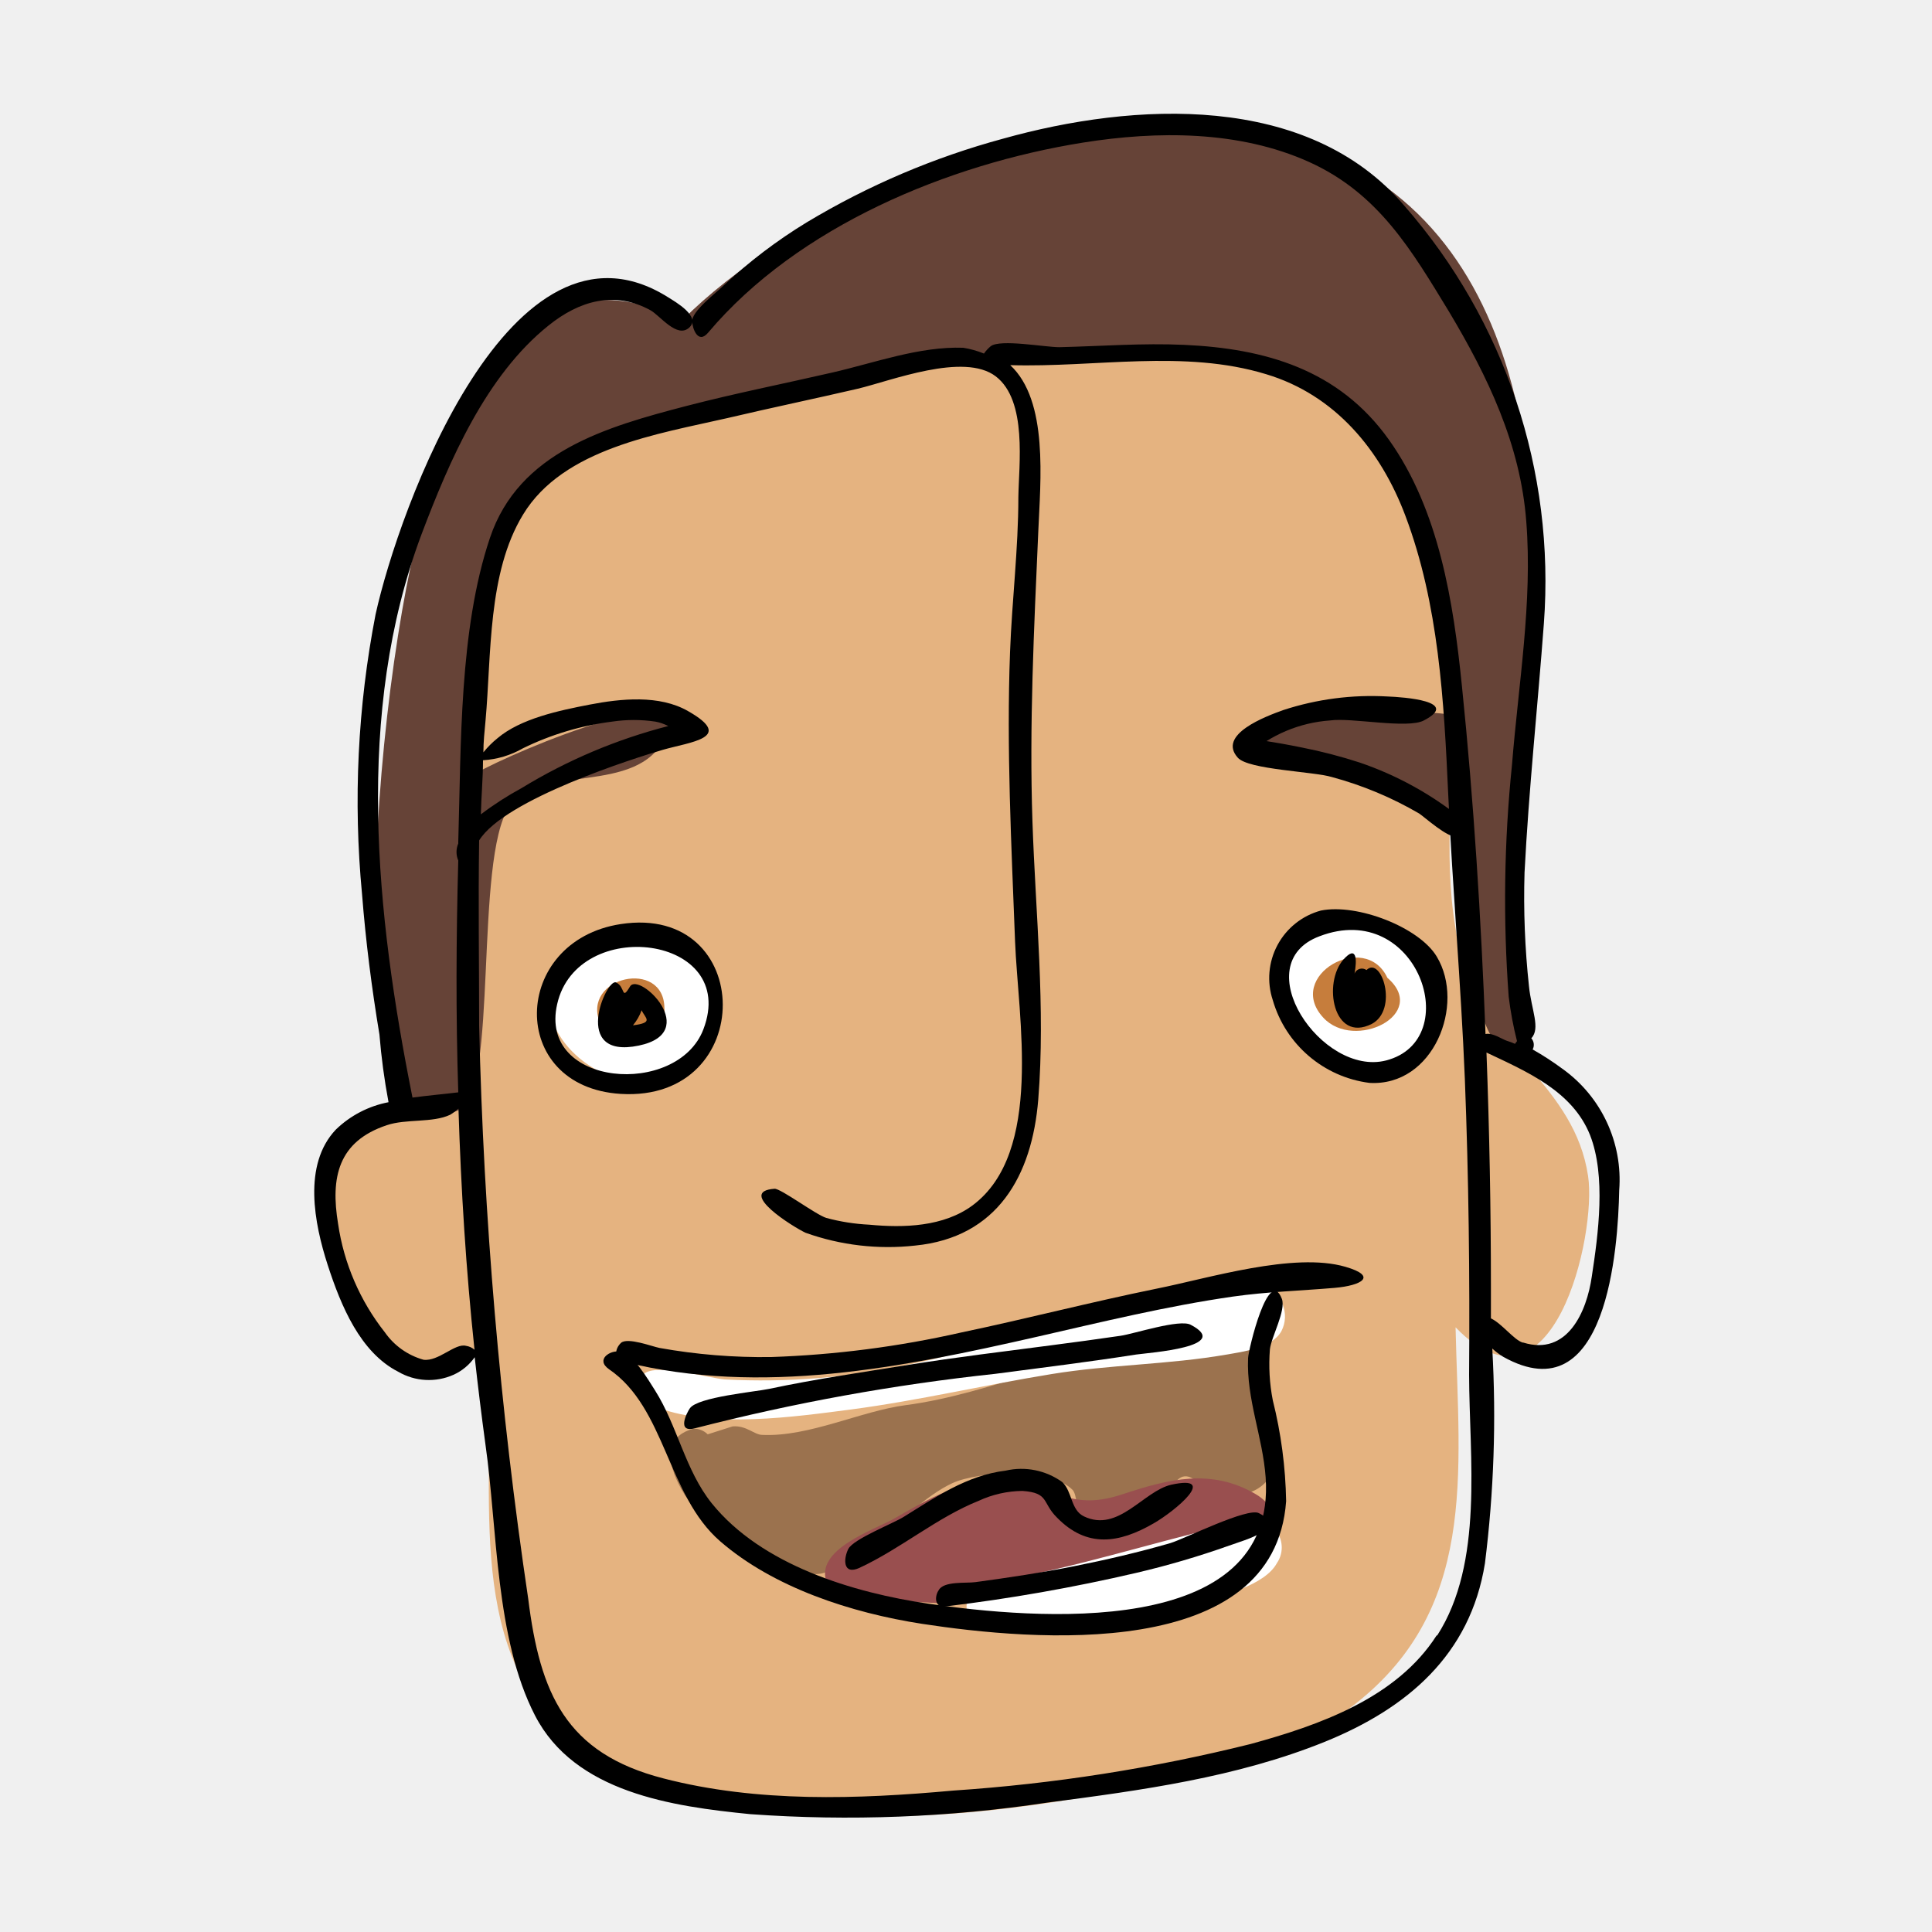
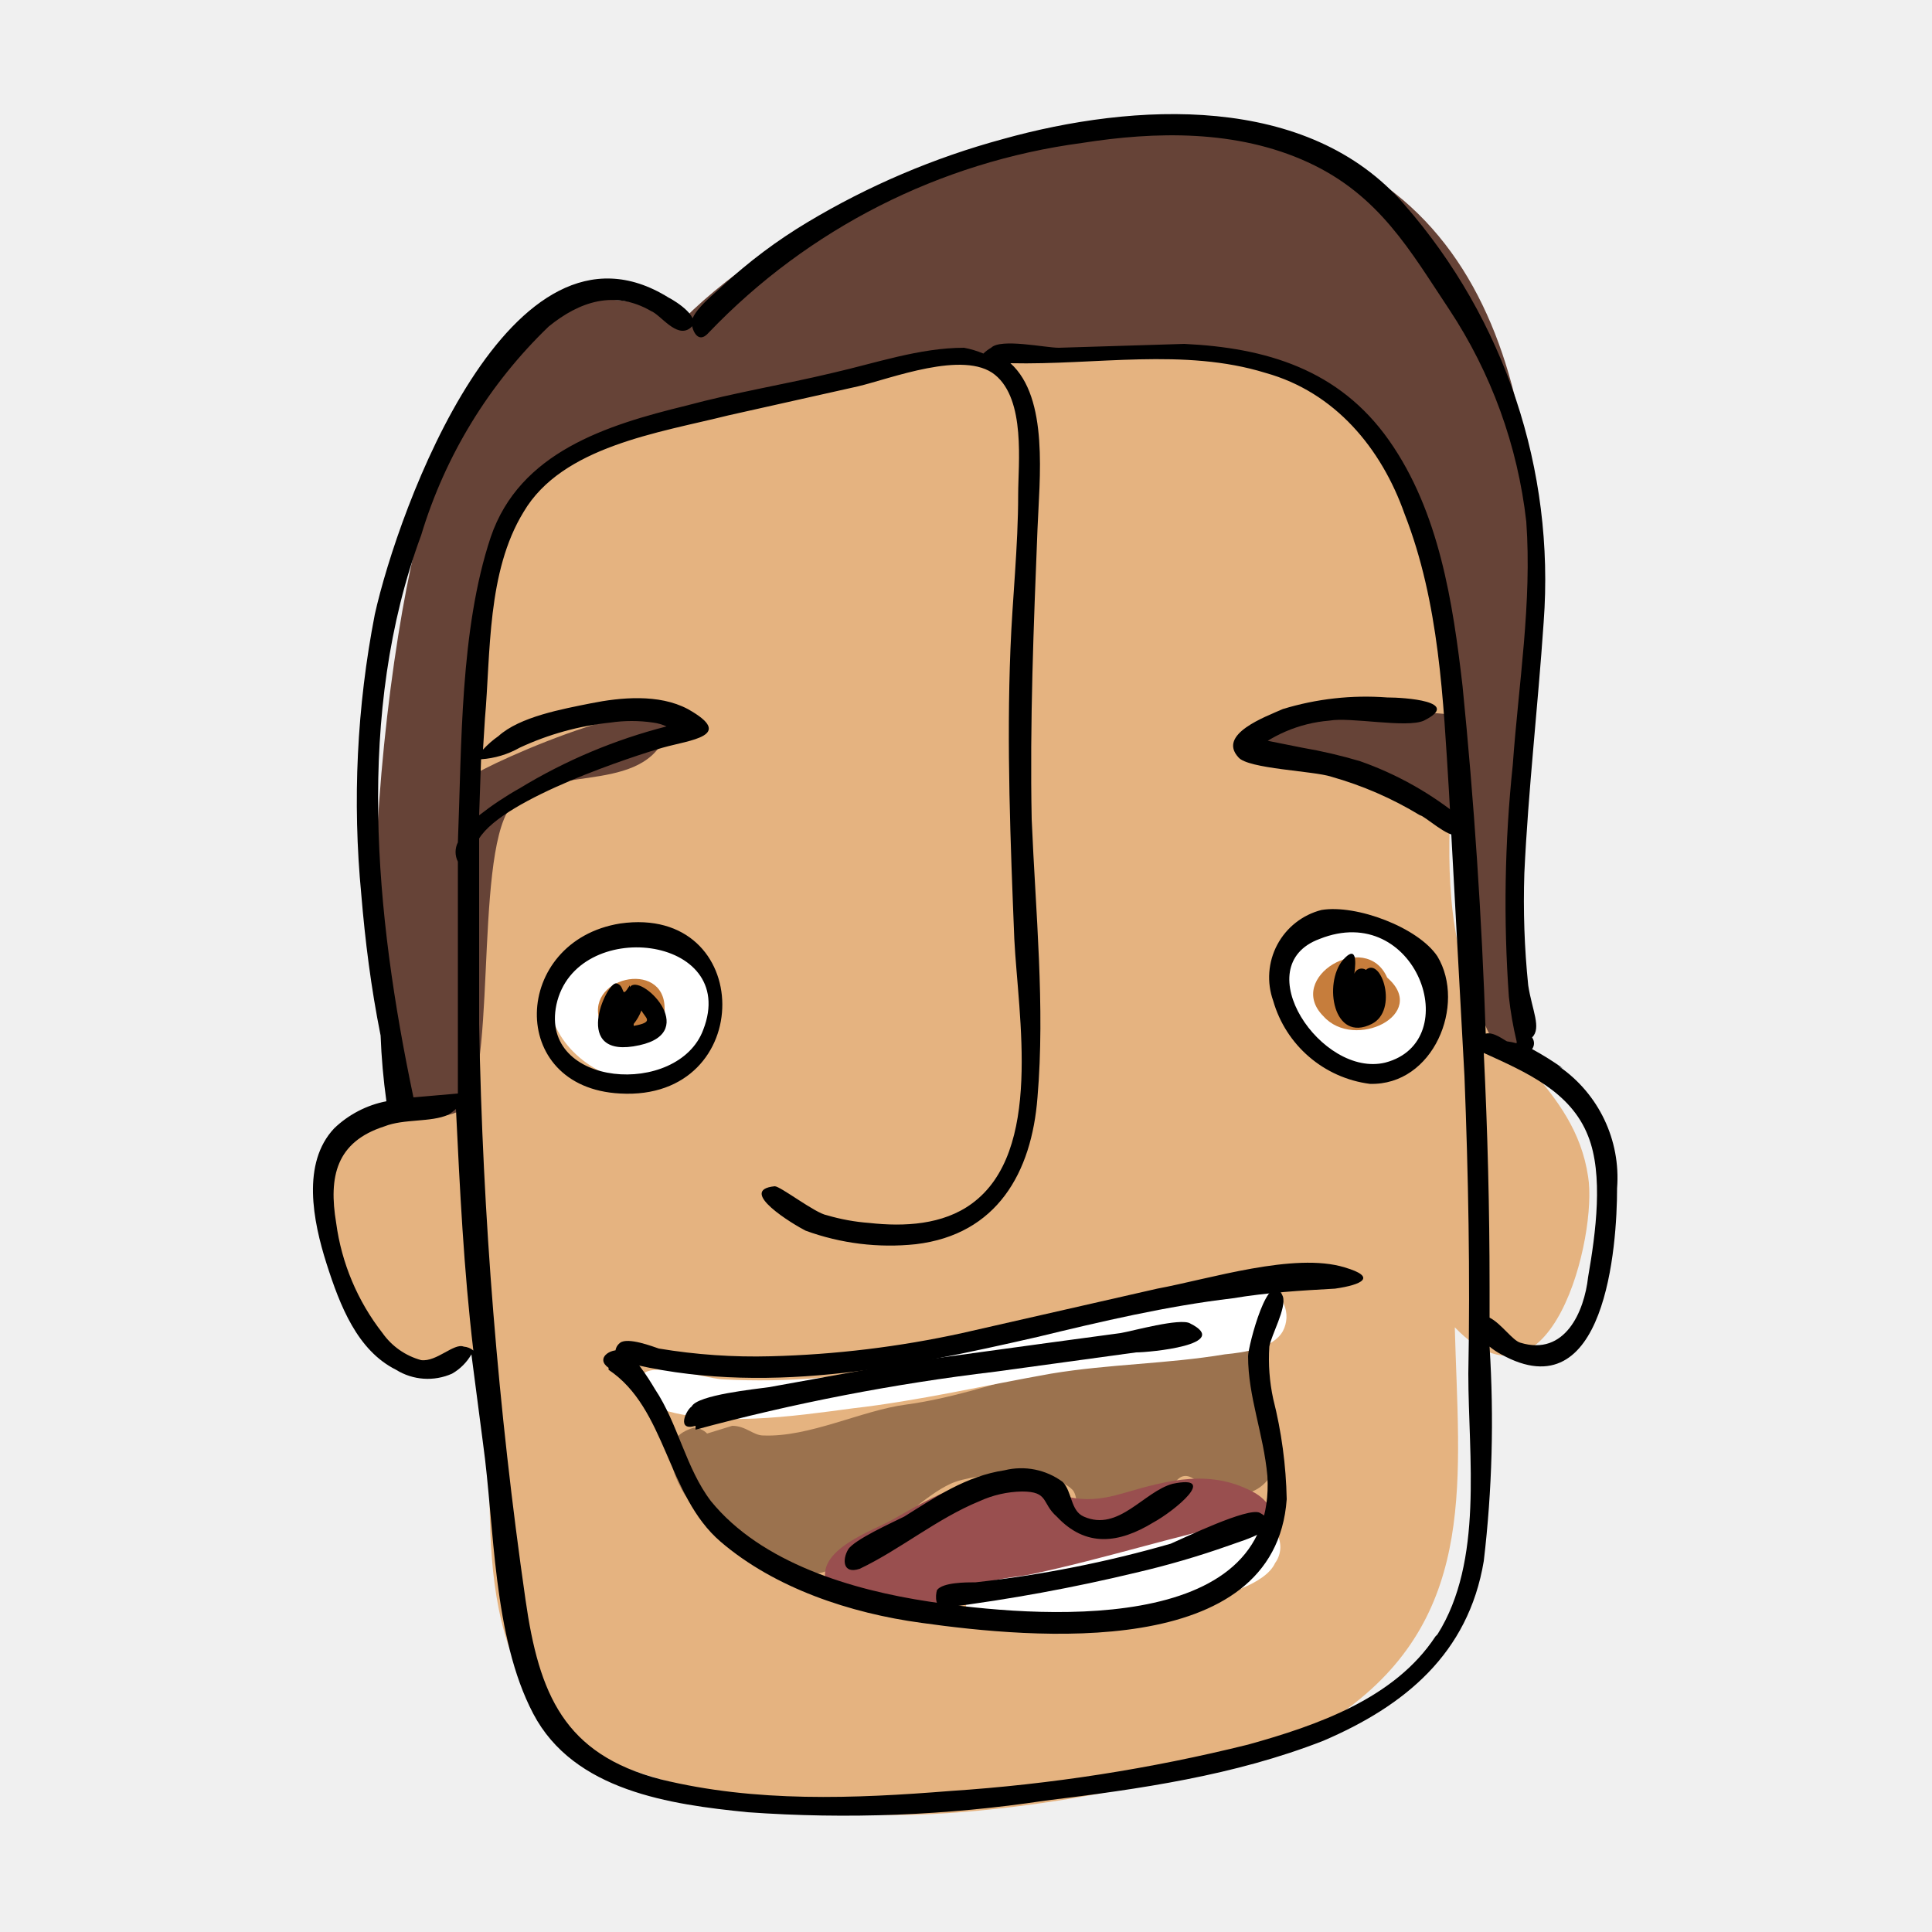
<svg xmlns="http://www.w3.org/2000/svg" id="Layer_1" data-name="Layer 1" viewBox="0 0 100 100">
  <defs>
-     <style>.cls-1{fill:#e5b380;}.cls-2{fill:#9b724e;}.cls-3{fill:#664337;}.cls-4{fill:#fff;}.cls-5{fill:#994f4f;}.cls-6{fill:#c67d3c;}</style>
+     <style>
+       .cls-4{fill:#fff}.cls-6{fill:#c67d3c}
+     </style>
  </defs>
-   <path class="cls-1" d="M82.2,60.88c-.69-4.65-5.09-6.53-6.36-10.68-2.36-7.72,1.57-16.07-2.31-23.8-7.61-15.2-24.13-9-36.38-5.52-6,1.68-10.16-.15-13.14,7-3.12,7.54-.32,15.89-1.33,23.48-.25,1.87.95,3.16.14,5-.6,1.37-4.44,1-5.16,2.7-1.82,4.22-.1,15.46,7.41,10.44.89,6.25-1.41,14.9,4,20.17,2.57,2.49,11.7,4,15.76,4.27,6.26.41,20.17-1.92,25-5.5,6.7-5,5.68-12.13,5.51-19.74C80.38,73.94,82.65,63.9,82.2,60.88Z" />
-   <path class="cls-2" d="M66,74.88c-.17-1.09-.38-2-.46-3,0-.65.13-1.38-.42-1.9-.73-.69-3.76-.46-4.82-.39-4.56.3-8.92,2.55-13.42,3.14-2.31.3-5,1.65-7.42,1.54-.42,0-.82-.5-1.54-.44l-1.29.41a1,1,0,0,0-.74-.29c-1.68.45-1.32,2-.47,3.39.95,1.5,5.59,4.86,7.42,4,.87-.39,1.51-1.27,2.37-1.74,1.42-.76,2.67-2.18,4.08-2.83s5.13-.77,6.22.34c.26.26.17,1.12.52,1.51a1.83,1.83,0,0,0,2.36.42c.92-.41,1.42-1.39,2.23-1.92.34-.79.81-.92,1.39-.38.52.2,1,.38,1.57.55A2,2,0,0,0,66,74.88Z" />
-   <path class="cls-3" d="M79.37,35.52c.76-13.36-1.28-27-16-29-11.06-1.51-23,5-28,10-7-3-9,1-13,9-2.28,4.54-5.92,35.41,1.43,31.91,2-1,.73-12.92,2.55-15.67,1.5-2.28,6.63-.52,8.08-3.6,1.64-3.49-9.39,1.44-10,2,1.13-14.65-.26-16.06,16-19.66,27-6,34.66-1.58,34.78,16.51-.74-.16-10.37-1-10.78,1.49,2,1,10.12,2.74,11,4,.71,1,0,12,3,12C79.37,54.52,77.37,46.52,79.37,35.52Z" />
-   <path class="cls-4" d="M65.37,66.57c-2.62-.79-5.93.66-8.44,1.35-3.28.9-6.5,2-9.84,2.7a35.81,35.81,0,0,1-9.57.78c-.8-.06-3.53-.86-4.19-.29-1,.89-.1,1.44.75,1.76,2.87,1.06,7,.47,10,.08,3.48-.46,6.9-1.27,10.36-1.83,3-.49,6.05-.49,9-1,.91-.16,2.41-.34,2.89-1.23A1.65,1.65,0,0,0,65.37,66.57Z" />
-   <path class="cls-5" d="M65,77.34c-2.31-1.36-4.53-.78-6.89,0s-3.12-.06-5.23-.54c-2.48-.57-4.46.57-6.54,1.77-1.07.62-4.26,1.63-3.53,3.39.41,1,4.4.91,5.39,1a34.43,34.43,0,0,0,8.41-.67c2.32-.38,5.84-.45,7.93-1.51C65.86,80.14,66.65,78.3,65,77.34Z" />
-   <path class="cls-4" d="M64.57,78.71c-3.77.81-7.44,2-11.23,2.8-1,.2-3.37.23-3.31,1.7s2,1,2.95.87c3-.39,6.14-.36,9.11-1.17,1.19-.32,3.38-.86,4-2A1.43,1.43,0,0,0,64.57,78.71Z" />
-   <path class="cls-4" d="M36.85,52.26c-.19-2.41-1.27-4.58-4.06-4.13-1.74.28-4.34,1-4.44,3.12C28.1,56.37,37.34,58.54,36.85,52.26Z" />
-   <path class="cls-4" d="M72.42,48.37c-4-2.85-9.9,3-3.31,6.52C72.37,56.52,76,53.11,72.42,48.37Z" />
-   <path class="cls-6" d="M34.39,52.2c0-2.61-4.33-1.65-3.33.76C31.76,54.63,34.62,54.16,34.39,52.2Z" />
-   <path class="cls-6" d="M71.81,50.61c-1.15-2.46-5.31-.1-3.32,2.06C70.1,54.42,74,52.5,71.81,50.61Z" />
-   <path d="M32.13,47.83c-5.68.87-5.89,8.43,0,8.79C39.23,57.05,39.11,46.76,32.13,47.83Zm4.28,5.44c-1.34,3.54-8.56,3-7.57-1.3C29.88,47.37,38.26,48.39,36.41,53.27Z" />
-   <path d="M74.37,49.52c-.9-1.52-4.12-2.77-6-2.39a3.62,3.62,0,0,0-2.49,4.64,6,6,0,0,0,5,4.28C74.2,56.25,75.86,52,74.37,49.52Zm-2.63,5.37c-3.32.85-7.28-5-3.44-6.43C73.37,46.52,75.86,53.83,71.74,54.89Z" />
-   <path d="M75.66,42.38a17.27,17.27,0,0,0-5.28-2.91,25.72,25.72,0,0,0-3-.78c-.68-.14-1.36-.26-2-.36-1.08-.49-1.34-.24-.79.75a7.17,7.17,0,0,1,4.26-1.79c1.09-.16,4,.45,4.85,0,1.92-1-1.06-1.21-1.88-1.24a14.69,14.69,0,0,0-5.39.7c-.92.33-3.44,1.27-2.36,2.47.55.62,3.91.71,4.87,1a18.49,18.49,0,0,1,4.52,1.89c.26.17,1.51,1.3,1.93,1.18S76.11,42.74,75.66,42.38Z" />
-   <path d="M80.87,55.32a15.06,15.06,0,0,0-1.54-1h0a.51.51,0,0,0-.07-.58c.49-.51,0-1.48-.12-2.69a42.92,42.92,0,0,1-.23-5.89c.22-4.3.68-8.59,1-12.88a29.49,29.49,0,0,0-7.22-21.63c-5-5.88-14-5.37-20.78-3.47a40,40,0,0,0-10.14,4.32,26.28,26.28,0,0,0-4.34,3.3c-.35.35-1.67,1.34-1.6,1.85,0,.31.29,1.21.83.56C41.3,11.71,49.1,8.49,56.06,7.38c3.84-.61,8.07-.63,11.69,1S73.09,13,75,16.13C77,19.48,78.7,23,79,27c.33,4.16-.41,8.44-.74,12.59a68.14,68.14,0,0,0-.17,12,18.43,18.43,0,0,0,.43,2.3.71.71,0,0,0-.1.14,3.75,3.75,0,0,0-.43-.16c-.24-.08-.74-.43-1.1-.35-.23-6-.61-12.06-1.22-18-.44-4.35-1.18-9.11-3.78-12.76s-6.42-4.72-10.59-4.91c-2.16-.1-4.31.07-6.47.12-.75,0-3.06-.43-3.55-.05a1.89,1.89,0,0,0-.35.38A5,5,0,0,0,49.86,18c-2.27-.08-4.59.78-6.77,1.28-2.52.58-5.05,1.08-7.55,1.73-4.14,1.08-8.68,2.36-10.18,6.83-1.6,4.75-1.49,10.75-1.64,15.72v.1a1.11,1.11,0,0,0,0,.88c-.11,4-.13,8,0,12h0c-.74.09-1.55.16-2.37.27-1.9-9.5-3-19.91.47-29.16,1.43-3.78,3.33-8.21,6.57-10.8,1.6-1.29,3.42-1.81,5.28-.79.5.28,1.37,1.47,2,.9s-.7-1.33-1.1-1.58c-8.13-5.1-13.94,11-15.13,16.42a50.65,50.65,0,0,0-.7,14.49c.19,2.43.5,4.85.9,7.26a33.75,33.75,0,0,0,.47,3.5,5.37,5.37,0,0,0-2.73,1.42c-1.72,1.82-1.11,4.87-.42,7S18.65,70,20.61,71a3.14,3.14,0,0,0,2.86.16,2.69,2.69,0,0,0,1.1-.91c.17,1.52.35,3,.56,4.54.62,4.35.5,10,2.56,14s7.12,4.71,11.14,5.11a69.65,69.65,0,0,0,15.4-.6C59.06,92.67,64,92,68.56,90.16c4.27-1.73,7.54-4.5,8.3-9.24a61.38,61.38,0,0,0,.38-11.12,3.45,3.45,0,0,0,.57.43c5.37,3,5.94-5.64,6-8.62A7.06,7.06,0,0,0,80.87,55.32ZM24.12,69.66c-.57-.15-1.42.82-2.2.72a3.63,3.63,0,0,1-2-1.42,11.83,11.83,0,0,1-2.42-5.61c-.4-2.41,0-4.27,2.52-5.11,1-.34,2.37-.11,3.28-.54a2.77,2.77,0,0,0,.43-.32c.13,4.17.39,8.33.83,12.48A.87.87,0,0,0,24.12,69.66ZM25,39.35a4.72,4.72,0,0,0,2.07-.62,14.68,14.68,0,0,1,4.62-1.38,7.58,7.58,0,0,1,2.23,0,2.4,2.4,0,0,1,.67.23A27.87,27.87,0,0,0,27,40.79a16.59,16.59,0,0,0-2.11,1.36C24.91,41.22,25,40.28,25,39.35Zm49.36,45.3c-2.08,3.25-6.09,4.65-9.63,5.62a87.88,87.88,0,0,1-15.39,2.41c-4.95.45-10.14.63-15-.63-5.06-1.3-6.39-4.4-7-9.3A239.44,239.44,0,0,1,24.8,53.1c0-3.2-.05-6.4,0-9.6,1.32-2.14,8.1-4.28,9.51-4.69s3.75-.61,1.31-2c-1.49-.86-3.49-.65-5.1-.34s-3.58.73-4.77,1.74a4.85,4.85,0,0,0-.73.73c0-.54.06-1.09.11-1.63.31-3.41.1-7.65,1.94-10.67,2.08-3.44,7-4.18,10.58-5,2.25-.53,4.51-1,6.75-1.52,1.72-.41,5.49-1.9,7.14-.64s1.19,4.6,1.17,6.26c0,2.67-.33,5.33-.43,8-.19,5,.07,10,.26,15,.15,3.91,1.48,10.91-2.2,13.65-1.5,1.11-3.56,1.17-5.34,1a10.47,10.47,0,0,1-2.23-.35c-.53-.16-2.36-1.53-2.68-1.51-2,.14,1,2,1.61,2.28a12.69,12.69,0,0,0,5.67.66c4.26-.42,6.05-3.62,6.37-7.56.38-4.75-.14-9.62-.3-14.37-.17-5,.08-10,.3-15,.11-2.65.54-6.79-1.45-8.64,4.41.13,9-.83,13.25.47,3.56,1.07,5.92,3.92,7.2,7.32,1.73,4.58,2,9.6,2.22,14.43s.66,9.81.86,14.72c.2,5.11.26,10.21.22,15.32C76.05,75.46,76.81,80.88,74.39,84.65Zm4.45-15.16c-.45-.14-1.09-1-1.64-1.25,0-.55,0-1.09,0-1.63q0-6-.23-12.13c2.12,1,4.45,2,5.36,4.27.83,2.12.43,5.11.09,7.33C82.13,67.89,81.13,70.2,78.84,69.49Z" />
-   <path d="M32.3,70.49c7.11,1.77,14.39.29,21.38-1.3,3.37-.77,6.73-1.59,10.14-2.08,1.76-.25,3.5-.3,5.26-.45,1.39-.12,2.25-.6.56-1.09-2.67-.78-7.11.6-9.77,1.13-3.39.69-6.74,1.56-10.12,2.27a52.5,52.5,0,0,1-9.83,1.27,30.2,30.2,0,0,1-5.78-.47c-.37-.07-1.67-.57-2-.26S31.76,70.36,32.3,70.49Z" />
-   <path d="M31.52,70.87c2.94,2,3,6.52,5.76,8.91s6.76,3.7,10.45,4.27c5.69.87,18.24,2,18.84-6.35a23.08,23.08,0,0,0-.69-5.22,9.75,9.75,0,0,1-.15-2.64c.07-.64.84-2,.62-2.61-.68-1.75-1.73,2.61-1.75,3.07-.09,2.12.76,4.08.91,6.17.59,8.46-12.09,7.32-17.44,6.54-3.91-.57-8.65-2-11.23-5.2-1.38-1.72-1.77-4-2.94-5.85-.32-.5-1.16-1.95-1.83-2C31.6,69.87,30.8,70.36,31.52,70.87Z" />
-   <path d="M36,73.92a108.69,108.69,0,0,1,15.51-2.81c2.43-.32,4.87-.62,7.3-1,.72-.1,5-.4,2.82-1.54-.57-.31-2.94.47-3.63.57-1.22.18-2.43.34-3.65.5-2.44.32-4.87.61-7.3,1s-4.85.74-7.25,1.25c-.71.15-3.68.42-4.09,1C35.54,73.13,35,74.2,36,73.92Z" />
-   <path d="M44.49,81.15c2.15-1,4-2.6,6.17-3.47a5.52,5.52,0,0,1,2.26-.51c1.4.1,1,.6,1.79,1.38,1.54,1.58,3.2,1.34,5,.3,1.12-.64,3.4-2.55.91-2-1.44.33-2.73,2.49-4.51,1.64-.7-.33-.6-1.29-1.13-1.78a3.62,3.62,0,0,0-2.93-.59c-2,.24-3.64,1.38-5.27,2.39-.54.34-2.61,1.15-2.87,1.66S43.62,81.55,44.49,81.15Z" />
-   <path d="M48.93,83.15a91.74,91.74,0,0,0,9.89-1.74A44.91,44.91,0,0,0,63.62,80c.8-.29,3.08-.9,1.54-1.68-.59-.31-3.85,1.33-4.58,1.55-1.66.48-3.34.87-5,1.2s-3.39.59-5.09.82c-.48.07-1.66-.07-1.91.43C48.38,82.61,48.35,83.22,48.93,83.15Z" />
-   <path d="M32.61,51.06c-.46.77-.23,0-.73-.21s-2.34,4,1.18,3.27C36.34,53.44,33.08,50.28,32.61,51.06Zm.16,2a2.57,2.57,0,0,0,.44-.77C33.4,52.71,33.86,52.93,32.77,53.07Z" />
-   <path d="M70.73,50.21a.41.41,0,0,0-.62.18c.13-.68.13-1.51-.57-.73C68.46,50.87,69,54,71,53,72.4,52.26,71.5,49.45,70.73,50.21Z" />
+   <path d="M82.2 60.9c-.7-4.7-5-6.5-6.4-10.7-2.3-7.7 1.6-16-2.3-23.8-7.6-15.2-24.1-9-36.4-5.5-6 1.7-10.1-.2-13 7-3.2 7.5-.4 15.9-1.4 23.5-.3 1.8 1 3.1.1 5-.6 1.3-4.4 1-5.1 2.7-1.9 4.2-.1 15.4 7.4 10.4.9 6.3-1.4 14.9 4 20.2 2.5 2.5 11.7 4 15.7 4.2 6.3.4 20.2-1.9 25-5.5 6.7-5 5.7-12 5.5-19.7 5 5.2 7.4-4.8 6.9-7.8z" fill="#e5b380" />
+   <path d="M66 74.9l-.5-3c0-.7.2-1.4-.4-2-.7-.6-3.7-.4-4.8-.3-4.6.3-9 2.5-13.4 3.1-2.3.3-5 1.7-7.4 1.6-.5 0-.9-.5-1.6-.5l-1.3.4a1 1 0 0 0-.7-.3c-1.7.5-1.3 2-.5 3.4 1 1.5 5.6 4.9 7.4 4 1-.4 1.6-1.2 2.4-1.7 1.4-.8 2.7-2.2 4-2.8s5.2-.8 6.3.3c.3.3.2 1.1.5 1.5a1.8 1.8 0 0 0 2.4.4c1-.4 1.4-1.3 2.2-1.9.4-.8.8-.9 1.4-.4l1.6.6a2 2 0 0 0 2.4-2.4z" fill="#9b724e" />
+   <path d="M79.4 35.5c.7-13.3-1.3-27-16-29-11-1.5-23 5-28 10-7-3-9 1-13 9-2.3 4.6-6 35.4 1.4 32 2-1 .7-13 2.6-15.7 1.5-2.3 6.6-.6 8-3.6 1.7-3.5-9.4 1.4-10 2 1.2-14.7-.2-16.1 16-19.7 27-6 34.7-1.6 34.8 16.5-.7-.1-10.4-1-10.8 1.5 2 1 10.2 2.7 11 4 .7 1 0 12 3 12 1 0-1-8 1-19z" fill="#664337" />
+   <path class="cls-4" d="M65.4 66.6c-2.7-.8-6 .6-8.5 1.3-3.2 1-6.5 2-9.8 2.7a35.8 35.8 0 0 1-9.6.8c-.8 0-3.5-.9-4.2-.3-1 .9 0 1.4.8 1.8 2.9 1 7 .4 10 0 3.5-.4 6.9-1.2 10.3-1.8 3-.5 6-.5 9-1 1-.1 2.5-.3 3-1.2a1.6 1.6 0 0 0-1-2.3z" />
+   <path d="M65 77.3c-2.3-1.3-4.5-.7-6.9 0s-3.1 0-5.2-.5c-2.5-.6-4.5.6-6.6 1.8-1 .6-4.2 1.6-3.5 3.4.4 1 4.4.9 5.4 1a34.4 34.4 0 0 0 8.4-.7c2.3-.4 5.8-.5 8-1.5 1.3-.7 2-2.5.4-3.5z" fill="#994f4f" />
+   <path class="cls-4" d="M64.6 78.7c-3.8.8-7.5 2-11.3 2.8-1 .2-3.3.2-3.3 1.7s2 1 3 .9c3-.4 6.1-.4 9-1.2 1.3-.3 3.5-.9 4-2a1.4 1.4 0 0 0-1.4-2.2zM36.9 52.3c-.2-2.4-1.3-4.6-4.1-4.2-1.7.3-4.3 1-4.4 3.1-.3 5.2 9 7.3 8.5 1zM72.4 48.4c-4-2.9-9.9 3-3.3 6.5 3.3 1.6 6.9-1.8 3.3-6.5z" />
+   <path class="cls-6" d="M34.4 52.2c0-2.6-4.3-1.6-3.3.8.7 1.6 3.5 1.2 3.3-.8zM71.8 50.6c-1.1-2.5-5.3 0-3.3 2 1.6 1.8 5.5-.1 3.3-2z" />
+   <path d="M32.1 47.8c-5.6.9-5.9 8.5 0 8.8 7.1.4 7-9.8 0-8.8zm4.3 5.5c-1.3 3.5-8.5 3-7.6-1.3 1-4.6 9.5-3.6 7.6 1.3zM74.4 49.5c-1-1.5-4.2-2.7-6-2.4a3.6 3.6 0 0 0-2.5 4.7 6 6 0 0 0 5 4.3c3.3.1 5-4.1 3.5-6.6zM71.7 55c-3.3.8-7.2-5-3.4-6.4 5-2 7.6 5.3 3.4 6.4zM75.7 42.4a17.3 17.3 0 0 0-5.3-3 25.7 25.7 0 0 0-3-.7l-2-.4c-1.1-.5-1.4-.2-.8.8a7.2 7.2 0 0 1 4.2-1.8c1.1-.2 4 .4 4.9 0 2-1-1-1.2-1.9-1.2a14.7 14.7 0 0 0-5.4.6c-.9.4-3.4 1.3-2.3 2.5.5.6 3.9.7 4.8 1a18.5 18.5 0 0 1 4.6 2c.2 0 1.5 1.2 1.9 1s.7-.5.3-.8z" />
+   <path d="M80.9 55.3a15 15 0 0 0-1.6-1 .5.5 0 0 0 0-.6c.5-.5 0-1.4-.2-2.7a43 43 0 0 1-.2-5.8c.2-4.3.7-8.6 1-13a29.5 29.5 0 0 0-7.2-21.6c-5-5.8-14-5.3-20.8-3.4a40 40 0 0 0-10.1 4.3 26.3 26.3 0 0 0-4.4 3.3c-.3.3-1.6 1.3-1.6 1.9 0 .3.3 1.2.9.5A32.7 32.7 0 0 1 56 7.4c3.8-.6 8-.7 11.7 1S73 13 75 16A25 25 0 0 1 79 27c.3 4.2-.4 8.4-.7 12.6a68.1 68.1 0 0 0-.2 12 18.4 18.4 0 0 0 .4 2.3.7.7 0 0 0 0 .1 3.8 3.8 0 0 0-.5-.1c-.2-.1-.7-.5-1.1-.4-.2-6-.6-12-1.2-18-.5-4.3-1.2-9-3.8-12.7s-6.4-4.8-10.6-5l-6.5.2c-.7 0-3-.5-3.5 0a1.9 1.9 0 0 0-.4.3 5 5 0 0 0-1-.3c-2.3 0-4.6.8-6.8 1.3-2.5.6-5 1-7.6 1.7-4.1 1-8.6 2.4-10.1 6.8-1.6 4.8-1.5 10.8-1.7 15.8a1.1 1.1 0 0 0 0 1v12l-2.3.2c-2-9.5-3-19.9.4-29.1a25 25 0 0 1 6.6-10.8c1.6-1.3 3.4-1.9 5.3-.8.5.2 1.3 1.4 2 .9s-.7-1.4-1.1-1.6c-8.2-5.1-14 11-15.2 16.4a50.6 50.6 0 0 0-.7 14.5c.2 2.4.5 4.8 1 7.3A33.8 33.8 0 0 0 20 57a5.4 5.4 0 0 0-2.7 1.4c-1.7 1.8-1.1 4.8-.4 7s1.6 4.5 3.6 5.5a3.1 3.1 0 0 0 2.9.2 2.7 2.7 0 0 0 1-1l.6 4.6c.6 4.3.5 10 2.6 14s7.1 4.7 11.1 5.1a69.7 69.7 0 0 0 15.4-.6c4.9-.6 9.8-1.3 14.4-3.1 4.2-1.8 7.5-4.5 8.3-9.3a61.4 61.4 0 0 0 .3-11.1 3.5 3.5 0 0 0 .6.4c5.4 3 6-5.6 6-8.6a7 7 0 0 0-3-6.3zM24 69.7c-.5-.2-1.4.8-2.2.7a3.6 3.6 0 0 1-2-1.4 11.8 11.8 0 0 1-2.4-5.7c-.4-2.4 0-4.2 2.5-5 1-.4 2.4-.2 3.3-.6a2.8 2.8 0 0 0 .4-.3c.2 4.1.4 8.3.9 12.5a.9.9 0 0 0-.5-.2zm.9-30.4a4.7 4.7 0 0 0 2-.6 14.7 14.7 0 0 1 4.7-1.3 7.6 7.6 0 0 1 2.2 0 2.4 2.4 0 0 1 .7.2 27.9 27.9 0 0 0-7.6 3.2 16.6 16.6 0 0 0-2.1 1.4l.1-2.9zm49.4 45.4c-2.1 3.2-6.1 4.6-9.7 5.6a87.9 87.9 0 0 1-15.4 2.4c-5 .4-10.1.6-15-.6-5-1.3-6.3-4.4-7-9.3A239.4 239.4 0 0 1 24.8 53v-9.6c1.3-2.1 8.1-4.3 9.5-4.7s3.8-.6 1.3-2c-1.5-.8-3.5-.6-5-.3s-3.7.7-4.8 1.7a4.8 4.8 0 0 0-.8.7l.1-1.6c.3-3.4.1-7.6 2-10.7 2-3.4 7-4.1 10.6-5l6.7-1.5c1.7-.4 5.5-1.9 7.1-.6s1.2 4.6 1.2 6.2c0 2.7-.3 5.4-.4 8-.2 5 0 10 .2 15 .2 4 1.5 11-2.2 13.7-1.5 1.1-3.5 1.2-5.3 1a10.5 10.5 0 0 1-2.2-.4c-.6-.1-2.4-1.5-2.7-1.5-2 .2 1 2 1.6 2.3a12.7 12.7 0 0 0 5.7.7c4.2-.5 6-3.7 6.3-7.6.4-4.7-.1-9.6-.3-14.4-.1-5 .1-10 .3-15 .1-2.6.6-6.8-1.4-8.6 4.4.1 9-.8 13.2.5 3.6 1 6 3.9 7.2 7.3 1.8 4.6 2 9.6 2.3 14.4l.8 14.7c.2 5.1.3 10.3.2 15.4 0 4.3.8 9.7-1.6 13.5zm4.4-15.2c-.4-.1-1-1-1.6-1.3v-1.6q0-6-.3-12.1c2.2 1 4.5 2 5.4 4.3.8 2 .4 5 0 7.3-.2 1.8-1.2 4.1-3.5 3.4z" />
+   <path d="M32.3 70.5c7.1 1.8 14.4.3 21.4-1.3 3.3-.8 6.7-1.6 10.1-2 1.8-.3 3.5-.4 5.3-.5 1.4-.2 2.2-.6.5-1.1-2.6-.8-7 .6-9.7 1.1L49.8 69a52.5 52.5 0 0 1-9.9 1.2 30.2 30.2 0 0 1-5.8-.4c-.3-.1-1.6-.6-2-.3s-.3.9.2 1z" />
+   <path d="M31.5 70.9c3 2 3 6.5 5.8 8.9S44 83.5 47.7 84c5.7.8 18.3 2 18.9-6.4a23 23 0 0 0-.7-5.2 9.8 9.8 0 0 1-.2-2.7c.1-.6.9-2 .7-2.6-.7-1.7-1.8 2.6-1.8 3.1 0 2.1.8 4 1 6.2.5 8.4-12.2 7.3-17.5 6.5-4-.6-8.7-2-11.3-5.2-1.3-1.7-1.7-4-2.9-5.8-.3-.5-1.2-2-1.8-2-.5-.1-1.3.4-.6.9z" />
+   <path d="M36 74A108.7 108.7 0 0 1 51.5 71l7.3-1c.7 0 5-.4 2.8-1.5-.5-.3-3 .4-3.6.5l-3.7.5-7.3 1-7.2 1.3c-.7.1-3.7.4-4 1-.3.2-.8 1.3.2 1zM44.5 81.2c2.1-1 4-2.6 6.2-3.5a5.5 5.5 0 0 1 2.2-.5c1.4 0 1 .6 1.8 1.3 1.5 1.6 3.2 1.4 5 .3 1.1-.6 3.4-2.5 1-2-1.5.4-2.8 2.5-4.6 1.7-.7-.3-.6-1.3-1.1-1.8a3.6 3.6 0 0 0-3-.6c-2 .3-3.6 1.4-5.2 2.4-.6.3-2.6 1.2-2.9 1.7s-.3 1.3.6 1zM49 83.2a91.7 91.7 0 0 0 9.8-1.8 45 45 0 0 0 4.8-1.4c.8-.3 3.1-.9 1.6-1.7-.6-.3-3.9 1.3-4.6 1.6a60.4 60.4 0 0 1-10.1 2c-.5 0-1.7 0-2 .4-.1.3-.1 1 .4.9zM32.6 51c-.5.8-.2 0-.7-.1s-2.4 4 1.2 3.2c3.2-.7 0-3.8-.5-3zm.2 2a2.6 2.6 0 0 0 .4-.7c.2.4.7.6-.4.8zM70.7 50.2a.4.4 0 0 0-.6.2c.1-.7.1-1.5-.6-.7-1 1.2-.5 4.3 1.5 3.3 1.4-.7.5-3.5-.3-2.8z" />
</svg>
